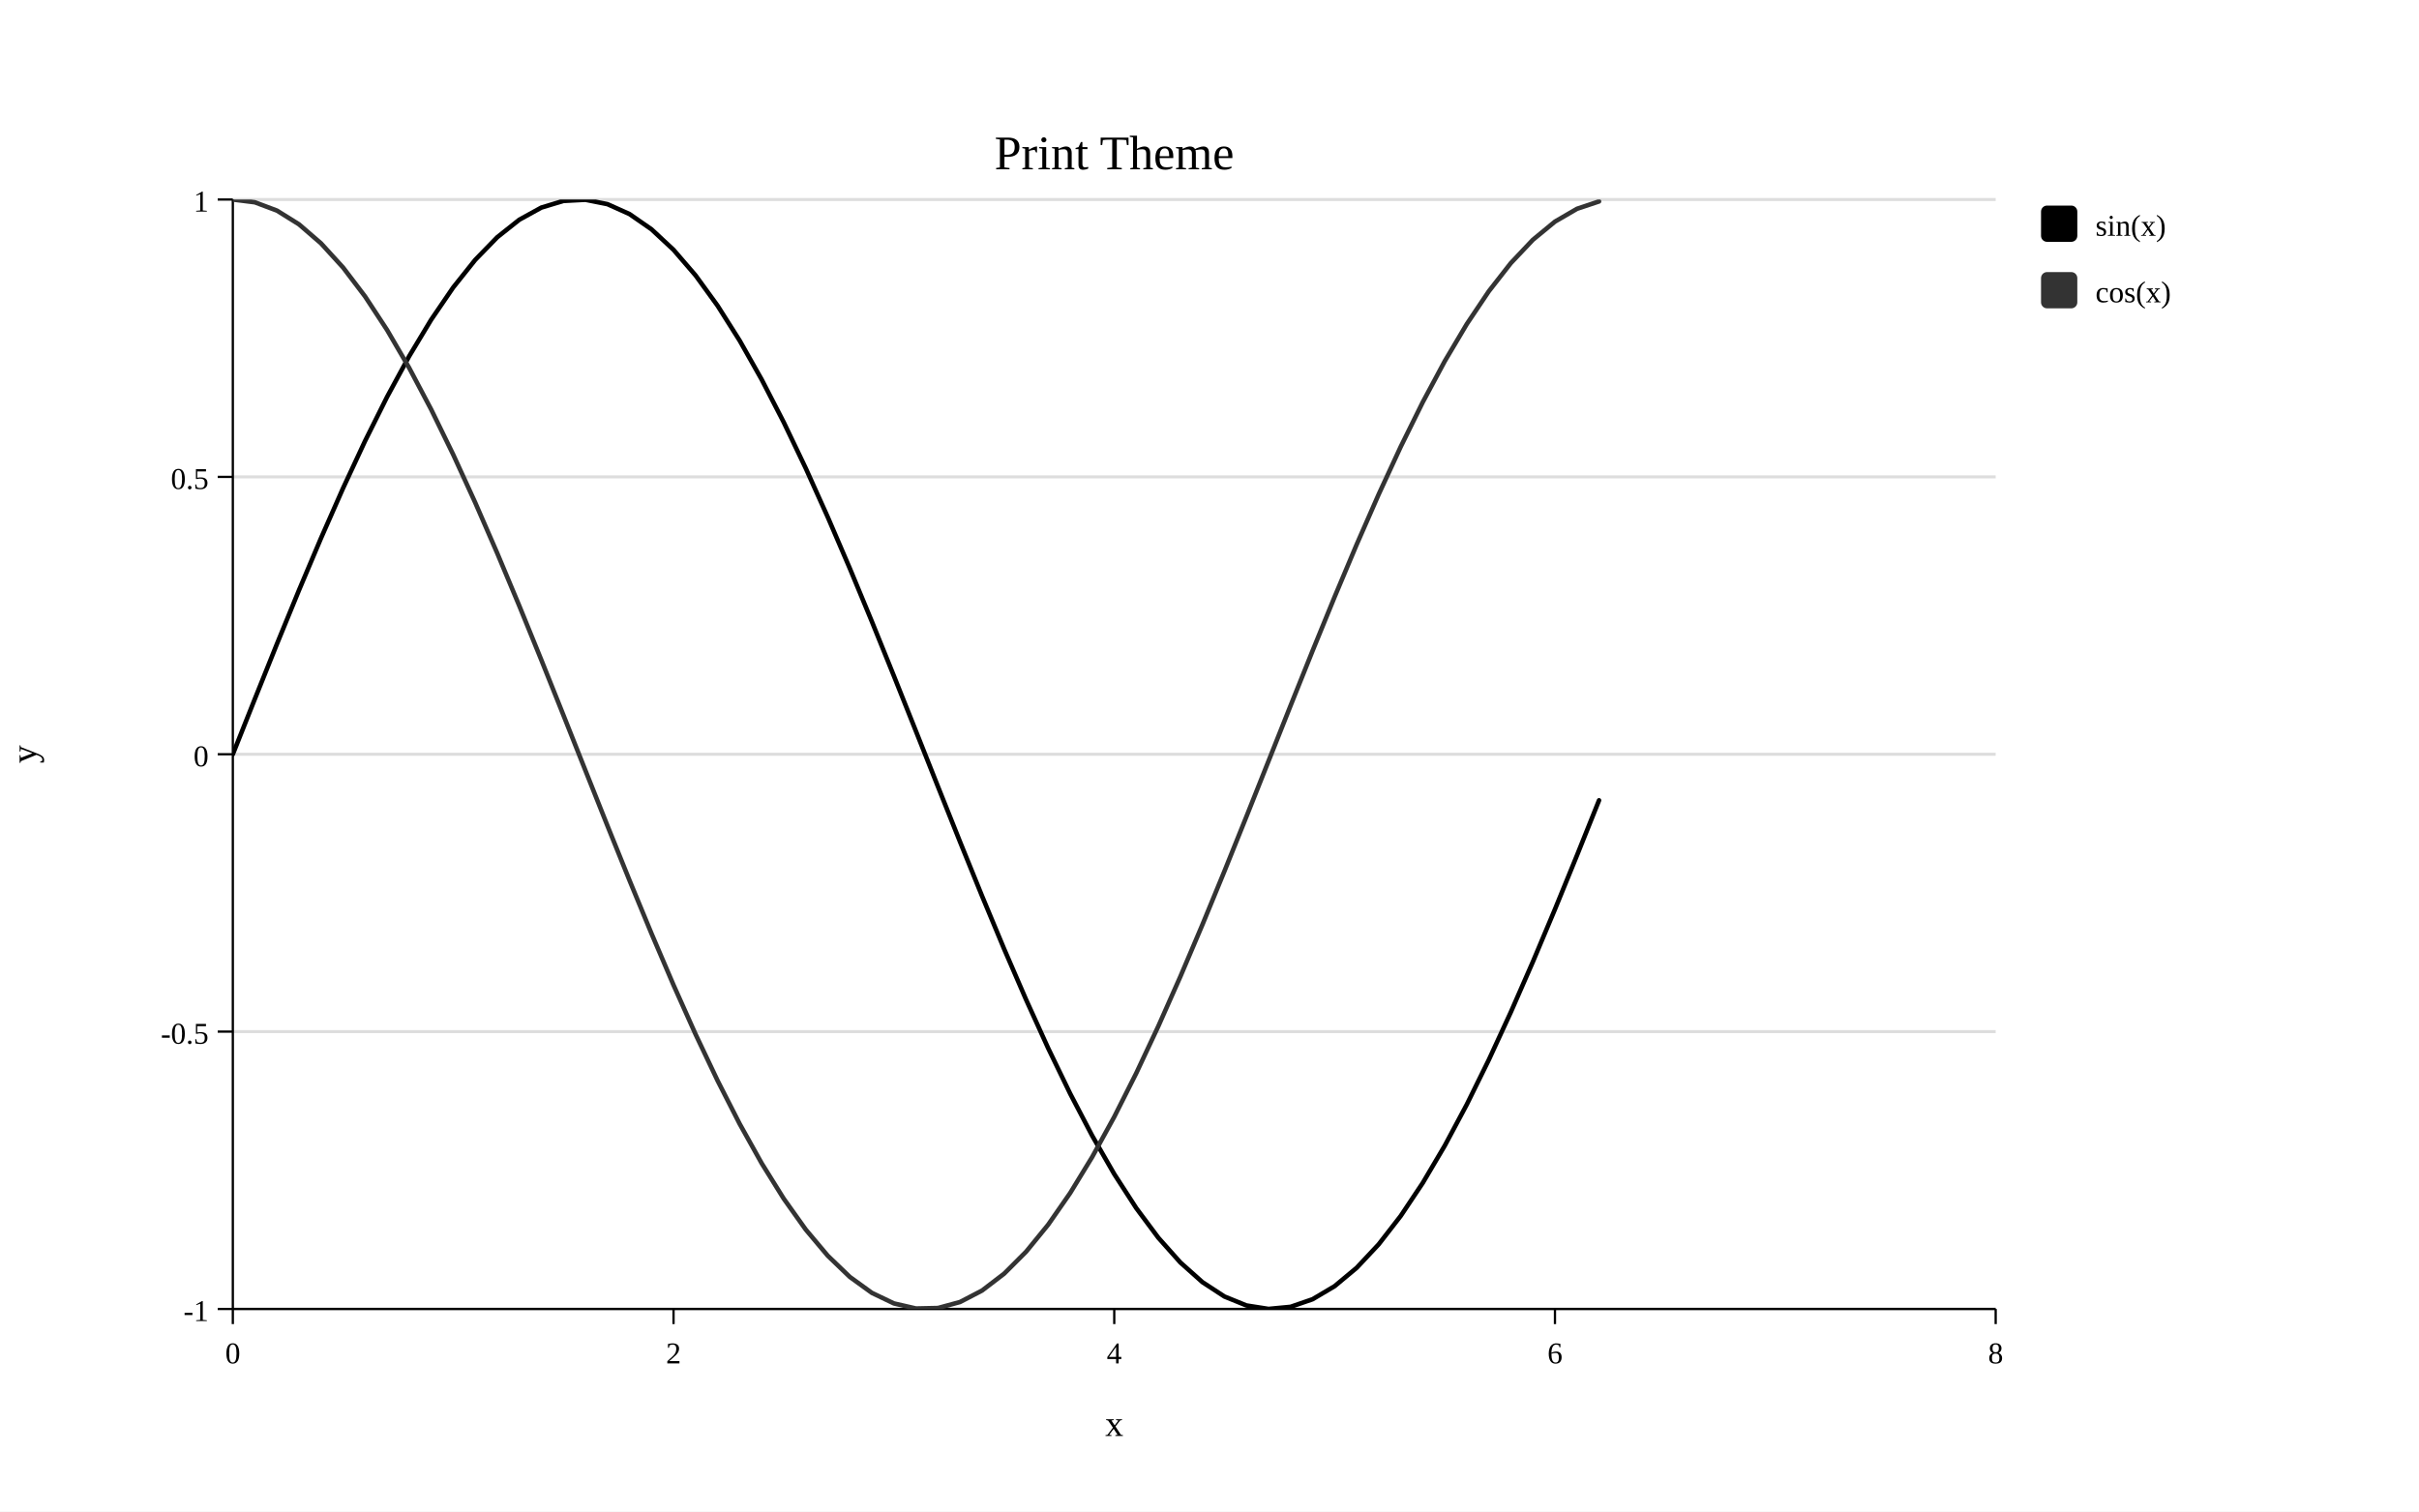
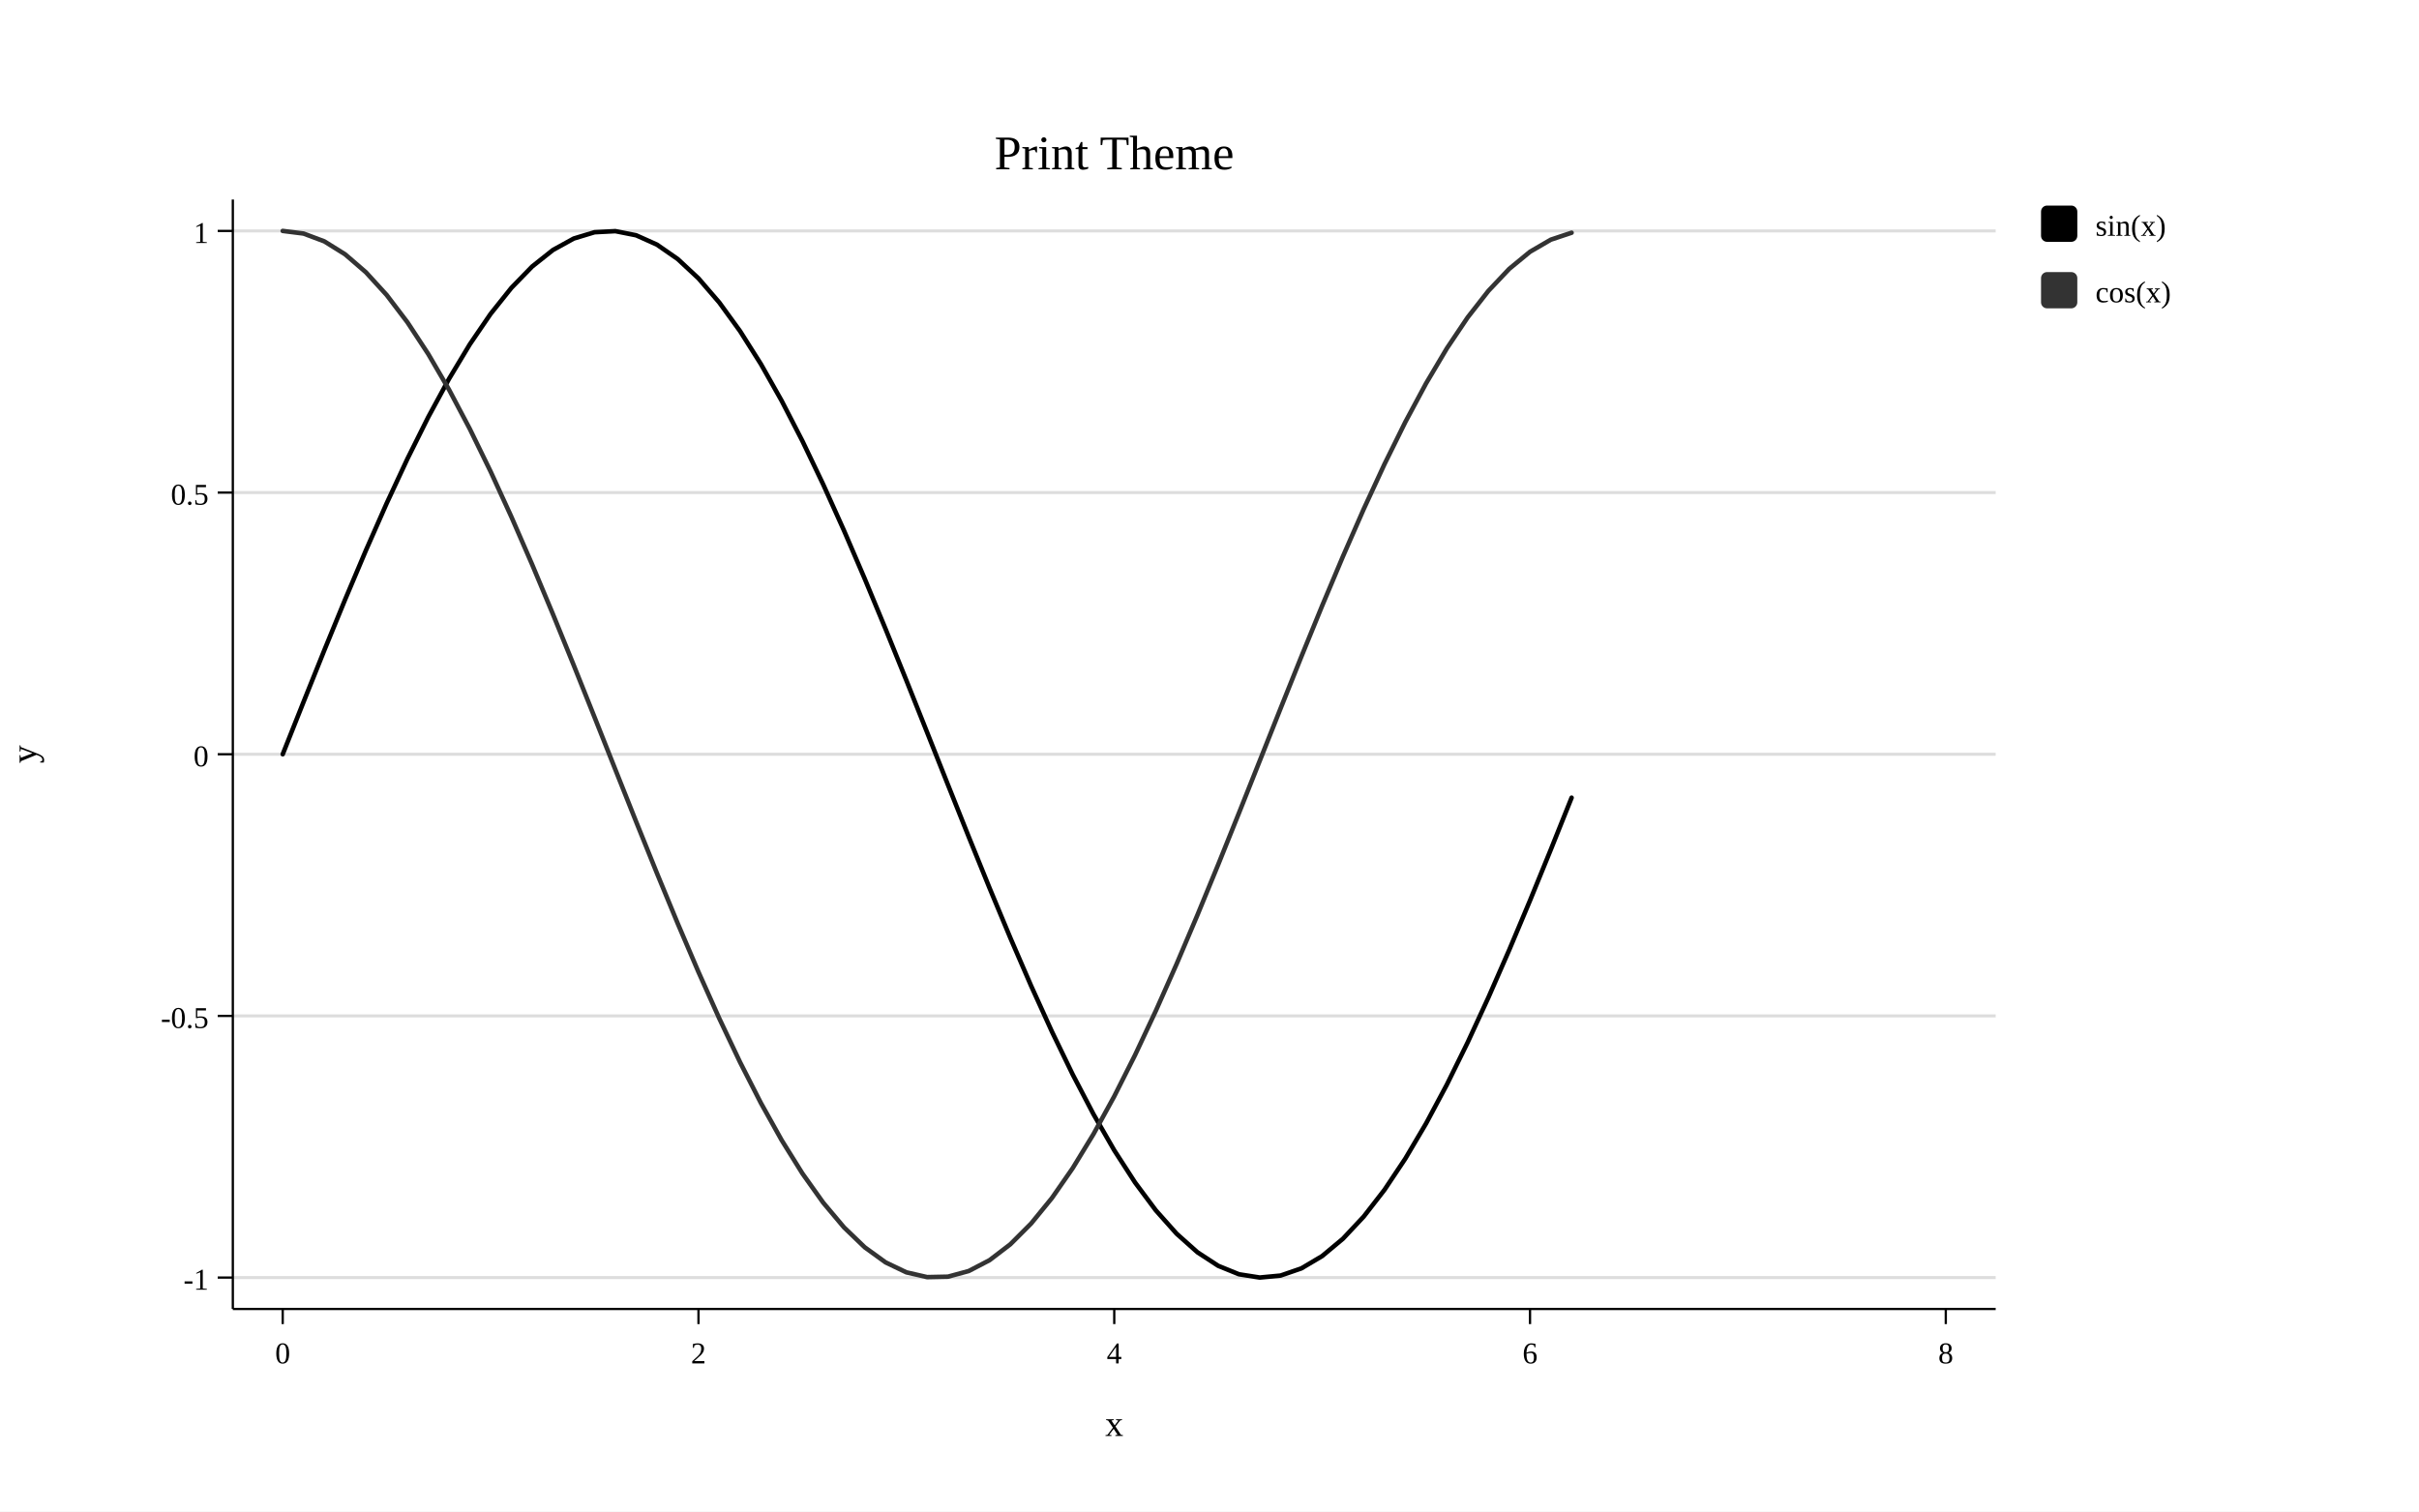
<svg xmlns="http://www.w3.org/2000/svg" width="800" height="500" viewBox="0 0 800.0 500.0">
  <defs>
    <clipPath id="plot-clip">
      <rect x="77" y="66" width="583" height="367" />
    </clipPath>
  </defs>
  <rect x="0" y="0" width="800" height="500" fill="#FFFFFF" />
-   <line x1="77" y1="433" x2="660" y2="433" stroke="#DDDDDD" stroke-width="1" />
-   <line x1="77" y1="341.25" x2="660" y2="341.25" stroke="#DDDDDD" stroke-width="1" />
+   <line x1="77" y1="422.613" x2="660" y2="422.613" stroke="#DDDDDD" stroke-width="1" />
+   <line x1="77" y1="336.057" x2="660" y2="336.057" stroke="#DDDDDD" stroke-width="1" />
  <line x1="77" y1="249.5" x2="660" y2="249.5" stroke="#DDDDDD" stroke-width="1" />
-   <line x1="77" y1="157.75" x2="660" y2="157.75" stroke="#DDDDDD" stroke-width="1" />
-   <line x1="77" y1="66" x2="660" y2="66" stroke="#DDDDDD" stroke-width="1" />
+   <line x1="77" y1="162.943" x2="660" y2="162.943" stroke="#DDDDDD" stroke-width="1" />
+   <line x1="77" y1="76.387" x2="660" y2="76.387" stroke="#DDDDDD" stroke-width="1" />
  <line x1="77" y1="433" x2="660" y2="433" stroke="#000000" stroke-width="0.75" />
  <line x1="77" y1="66" x2="77" y2="433" stroke="#000000" stroke-width="0.75" />
  <g clip-path="url(#plot-clip)">
-     <polyline points="77,249.5 84.287,231.181 91.575,213.044 98.862,195.272 106.15,178.042 113.438,161.525 120.725,145.888 128.012,131.286 135.3,117.865 142.588,105.76 149.875,95.09 157.163,85.963 164.45,78.471 171.738,72.687 179.025,68.67 186.312,66.46 193.6,66.078 200.888,67.529 208.175,70.799 215.463,75.854 222.75,82.644 230.037,91.101 237.325,101.141 244.613,112.663 251.9,125.553 259.188,139.68 266.475,154.905 273.763,171.076 281.05,188.03 288.338,205.598 295.625,223.604 302.913,241.87 310.2,260.212 317.488,278.446 324.775,296.392 332.062,313.869 339.35,330.703 346.637,346.725 353.925,361.776 361.213,375.705 368.5,388.373 375.788,399.654 383.075,409.434 390.363,417.616 397.65,424.119 404.938,428.877 412.225,431.842 419.512,432.986 426.8,432.296 434.088,429.78 441.375,425.463 448.663,419.387 455.95,411.614 463.238,402.221 470.525,391.302 477.812,378.967 485.1,365.337 492.387,350.551 499.675,334.754 506.963,318.106 514.25,300.773 521.538,282.927 528.825,264.747" fill="none" stroke="#000000" stroke-width="1.5" stroke-linejoin="round" stroke-linecap="round" />
-     <polyline points="77,66 84.287,66.917 91.575,69.658 98.862,74.196 106.15,80.485 113.438,88.464 120.725,98.051 128.012,109.151 135.3,121.654 142.588,135.435 149.875,150.355 157.163,166.265 164.45,183.007 171.738,200.414 179.025,218.311 186.312,236.52 193.6,254.858 200.888,273.143 208.175,291.192 215.463,308.824 222.75,325.863 230.037,342.139 237.325,357.49 244.613,371.762 251.9,384.812 259.188,396.51 266.475,406.739 273.763,415.397 281.05,422.398 288.338,427.671 295.625,431.164 302.913,432.841 310.2,432.687 317.488,430.703 324.775,426.907 332.062,421.34 339.35,414.055 346.637,405.126 353.925,394.643 361.213,382.709 368.5,369.444 375.788,354.98 383.075,339.463 390.363,323.047 397.65,305.896 404.938,288.181 412.225,270.08 419.512,251.773 426.8,233.444 434.088,215.275 441.375,197.448 448.663,180.141 455.95,163.527 463.238,147.772 470.525,133.034 477.812,119.459 485.1,107.184 492.387,96.33 499.675,87.007 506.963,79.308 514.25,73.309 521.538,69.07 528.825,66.635" fill="none" stroke="#333333" stroke-width="1.5" stroke-linejoin="round" stroke-linecap="round" />
+     <polyline points="93.5,249.5 100.375,232.218 107.25,215.108 114.125,198.342 121,182.087 127.875,166.505 134.75,151.753 141.625,137.977 148.5,125.316 155.375,113.896 162.25,103.83 169.125,95.22 176,88.152 182.875,82.695 189.75,78.906 196.625,76.82 203.5,76.461 210.375,77.83 217.25,80.914 224.125,85.683 231,92.089 237.875,100.067 244.75,109.539 251.625,120.409 258.5,132.568 265.375,145.897 272.25,160.26 279.125,175.515 286,191.509 292.875,208.083 299.75,225.07 306.625,242.302 313.5,259.605 320.375,276.808 327.25,293.738 334.125,310.225 341,326.106 347.875,341.222 354.75,355.421 361.625,368.561 368.5,380.513 375.375,391.155 382.25,400.381 389.125,408.1 396,414.235 402.875,418.723 409.75,421.521 416.625,422.6 423.5,421.949 430.375,419.576 437.25,415.502 444.125,409.771 451,402.438 457.875,393.576 464.75,383.276 471.625,371.638 478.5,358.781 485.375,344.831 492.25,329.929 499.125,314.223 506,297.871 512.875,281.035 519.75,263.884" fill="none" stroke="#000000" stroke-width="1.5" stroke-linejoin="round" stroke-linecap="round" />
+     <polyline points="93.5,76.387 100.375,77.252 107.25,79.838 114.125,84.119 121,90.052 127.875,97.579 134.75,106.624 141.625,117.096 148.5,128.891 155.375,141.891 162.25,155.967 169.125,170.977 176,186.771 182.875,203.192 189.75,220.076 196.625,237.254 203.5,254.555 210.375,271.805 217.25,288.832 224.125,305.466 231,321.541 237.875,336.896 244.75,351.377 251.625,364.841 258.5,377.153 265.375,388.189 272.25,397.839 279.125,406.007 286,412.611 292.875,417.586 299.75,420.881 306.625,422.463 313.5,422.318 320.375,420.446 327.25,416.866 334.125,411.613 341,404.741 347.875,396.317 354.75,386.427 361.625,375.168 368.5,362.654 375.375,349.01 382.25,334.371 389.125,318.884 396,302.703 402.875,285.992 409.75,268.915 416.625,251.645 423.5,234.353 430.375,217.212 437.25,200.394 444.125,184.067 451,168.394 457.875,153.53 464.75,139.626 471.625,126.82 478.5,115.239 485.375,105 492.25,96.205 499.125,88.941 506,83.282 512.875,79.283 519.75,76.985" fill="none" stroke="#333333" stroke-width="1.5" stroke-linejoin="round" stroke-linecap="round" />
  </g>
-   <line x1="77" y1="433" x2="77" y2="438" stroke="#000000" stroke-width="0.75" />
-   <text x="77" y="451" font-family="Georgia, Times New Roman, serif" font-size="10" fill="#000000" text-anchor="middle">0</text>
-   <line x1="222.75" y1="433" x2="222.75" y2="438" stroke="#000000" stroke-width="0.75" />
-   <text x="222.75" y="451" font-family="Georgia, Times New Roman, serif" font-size="10" fill="#000000" text-anchor="middle">2</text>
+   <line x1="93.5" y1="433" x2="93.5" y2="438" stroke="#000000" stroke-width="0.75" />
+   <text x="93.5" y="451" font-family="Georgia, Times New Roman, serif" font-size="10" fill="#000000" text-anchor="middle">0</text>
+   <line x1="231" y1="433" x2="231" y2="438" stroke="#000000" stroke-width="0.75" />
+   <text x="231" y="451" font-family="Georgia, Times New Roman, serif" font-size="10" fill="#000000" text-anchor="middle">2</text>
  <line x1="368.5" y1="433" x2="368.5" y2="438" stroke="#000000" stroke-width="0.75" />
  <text x="368.5" y="451" font-family="Georgia, Times New Roman, serif" font-size="10" fill="#000000" text-anchor="middle">4</text>
-   <line x1="514.25" y1="433" x2="514.25" y2="438" stroke="#000000" stroke-width="0.75" />
-   <text x="514.25" y="451" font-family="Georgia, Times New Roman, serif" font-size="10" fill="#000000" text-anchor="middle">6</text>
-   <line x1="660" y1="433" x2="660" y2="438" stroke="#000000" stroke-width="0.75" />
-   <text x="660" y="451" font-family="Georgia, Times New Roman, serif" font-size="10" fill="#000000" text-anchor="middle">8</text>
-   <line x1="72" y1="433" x2="77" y2="433" stroke="#000000" stroke-width="0.75" />
-   <text x="69" y="437" font-family="Georgia, Times New Roman, serif" font-size="10" fill="#000000" text-anchor="end">-1</text>
-   <line x1="72" y1="341.25" x2="77" y2="341.25" stroke="#000000" stroke-width="0.75" />
-   <text x="69" y="345.25" font-family="Georgia, Times New Roman, serif" font-size="10" fill="#000000" text-anchor="end">-0.5</text>
+   <line x1="506" y1="433" x2="506" y2="438" stroke="#000000" stroke-width="0.75" />
+   <text x="506" y="451" font-family="Georgia, Times New Roman, serif" font-size="10" fill="#000000" text-anchor="middle">6</text>
+   <line x1="643.5" y1="433" x2="643.5" y2="438" stroke="#000000" stroke-width="0.75" />
+   <text x="643.5" y="451" font-family="Georgia, Times New Roman, serif" font-size="10" fill="#000000" text-anchor="middle">8</text>
+   <line x1="72" y1="422.613" x2="77" y2="422.613" stroke="#000000" stroke-width="0.75" />
+   <text x="69" y="426.613" font-family="Georgia, Times New Roman, serif" font-size="10" fill="#000000" text-anchor="end">-1</text>
+   <line x1="72" y1="336.057" x2="77" y2="336.057" stroke="#000000" stroke-width="0.75" />
+   <text x="69" y="340.057" font-family="Georgia, Times New Roman, serif" font-size="10" fill="#000000" text-anchor="end">-0.5</text>
  <line x1="72" y1="249.5" x2="77" y2="249.5" stroke="#000000" stroke-width="0.75" />
  <text x="69" y="253.5" font-family="Georgia, Times New Roman, serif" font-size="10" fill="#000000" text-anchor="end">0</text>
-   <line x1="72" y1="157.75" x2="77" y2="157.75" stroke="#000000" stroke-width="0.75" />
-   <text x="69" y="161.75" font-family="Georgia, Times New Roman, serif" font-size="10" fill="#000000" text-anchor="end">0.5</text>
-   <line x1="72" y1="66" x2="77" y2="66" stroke="#000000" stroke-width="0.75" />
-   <text x="69" y="70" font-family="Georgia, Times New Roman, serif" font-size="10" fill="#000000" text-anchor="end">1</text>
+   <line x1="72" y1="162.943" x2="77" y2="162.943" stroke="#000000" stroke-width="0.75" />
+   <text x="69" y="166.943" font-family="Georgia, Times New Roman, serif" font-size="10" fill="#000000" text-anchor="end">0.5</text>
+   <line x1="72" y1="76.387" x2="77" y2="76.387" stroke="#000000" stroke-width="0.75" />
+   <text x="69" y="80.387" font-family="Georgia, Times New Roman, serif" font-size="10" fill="#000000" text-anchor="end">1</text>
  <text x="368.5" y="56" font-family="Georgia, Times New Roman, serif" font-size="16" fill="#000000" text-anchor="middle">Print Theme</text>
  <text x="368.5" y="475" font-family="Georgia, Times New Roman, serif" font-size="12" fill="#000000" text-anchor="middle">x</text>
  <text x="12" y="249.5" font-family="Georgia, Times New Roman, serif" font-size="12" fill="#000000" text-anchor="middle" transform="rotate(-90,12,249.5)">y</text>
  <rect x="675" y="68" width="12" height="12" fill="#000000" rx="2" />
  <text x="693" y="78" font-family="Georgia, Times New Roman, serif" font-size="10" fill="#000000" text-anchor="start">sin(x)</text>
  <rect x="675" y="90" width="12" height="12" fill="#333333" rx="2" />
  <text x="693" y="100" font-family="Georgia, Times New Roman, serif" font-size="10" fill="#000000" text-anchor="start">cos(x)</text>
</svg>
